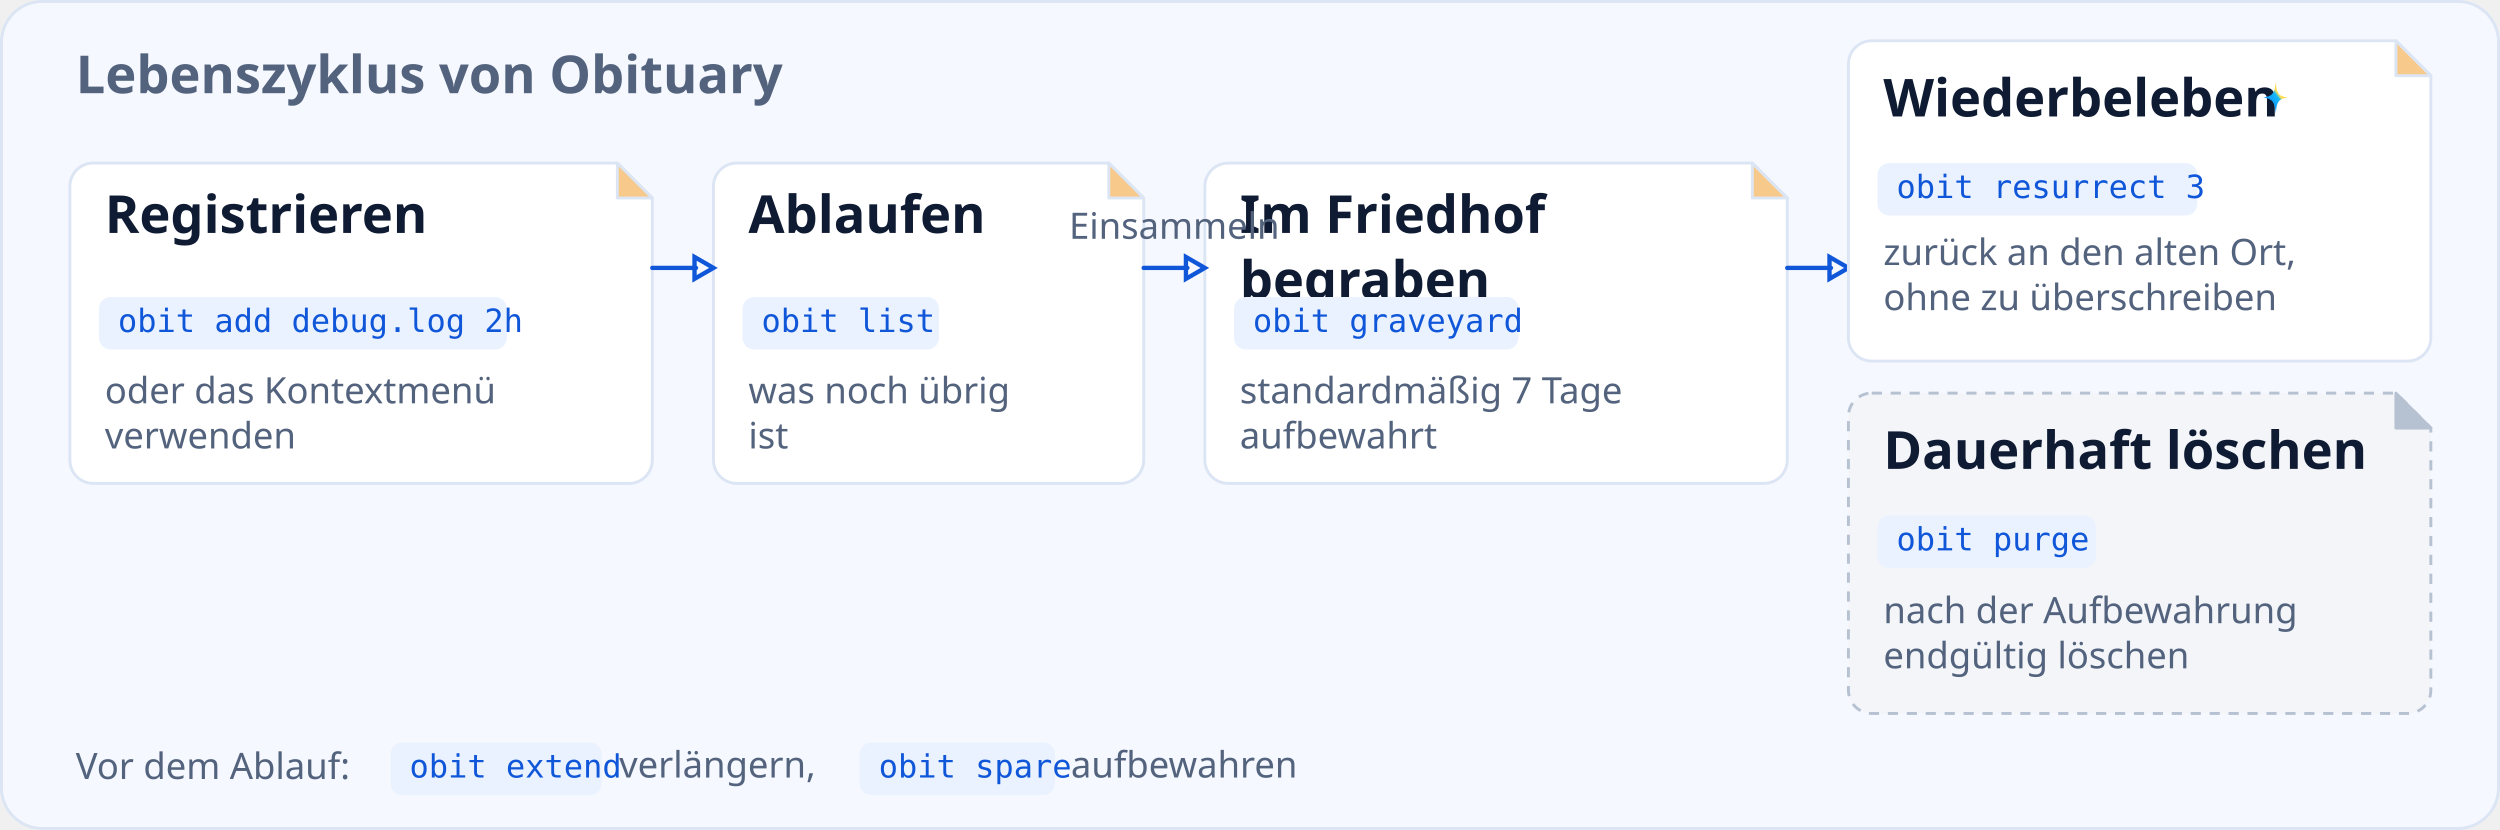
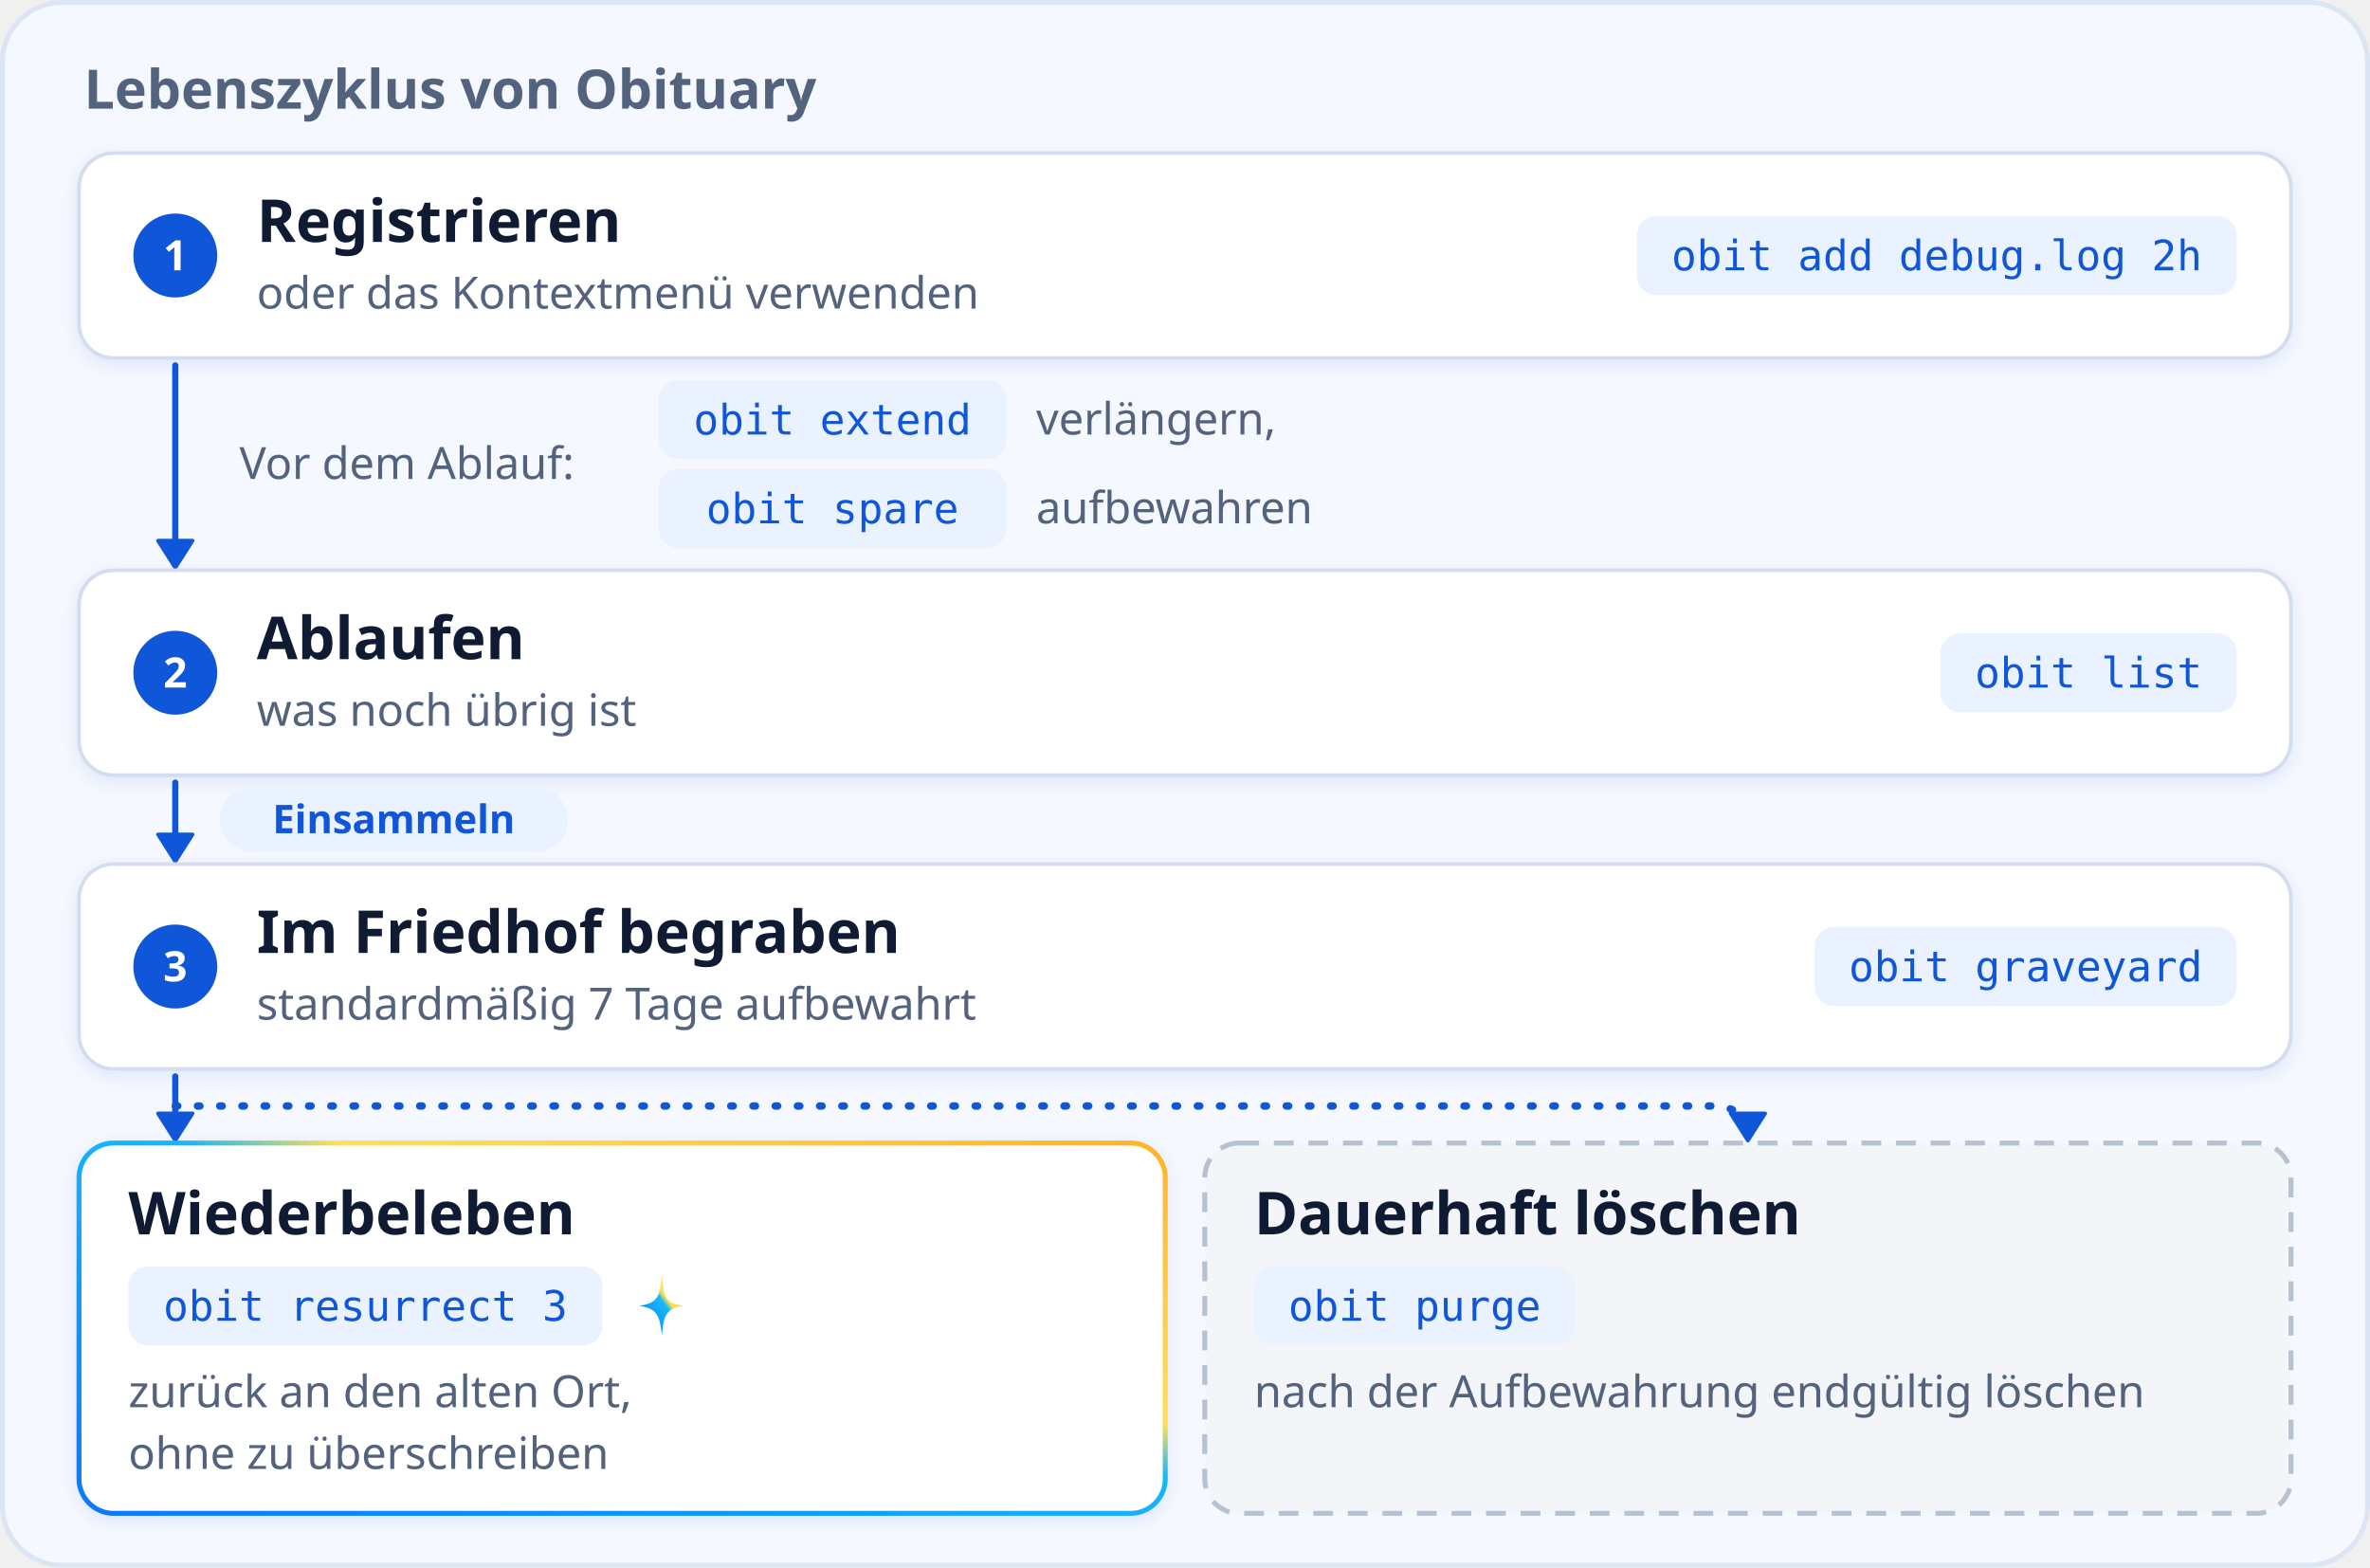
- <svg xmlns="http://www.w3.org/2000/svg" width="1717" height="570" viewBox="0 0 1717 570" role="img" aria-labelledby="title desc">
+ <svg xmlns="http://www.w3.org/2000/svg" width="960" height="635" viewBox="0 0 960 635" role="img" aria-labelledby="title desc">
  <defs>
    <linearGradient id="spark" x1="0" y1="1" x2="1" y2="0">
      <stop stop-color="#0876FF" />
      <stop offset=".55" stop-color="#16B8FA" />
      <stop offset=".62" stop-color="#FFE052" />
      <stop offset="1" stop-color="#FFB329" />
    </linearGradient>
+     <filter id="shadow" x="-4%" y="-12%" width="108%" height="132%">
+       <feDropShadow dx="0" dy="2" stdDeviation="3" flood-color="#0F56D9" flood-opacity="0.1" />
+     </filter>
  </defs>
-   <rect x="1" y="1" width="1715" height="568" rx="28" fill="#F5F8FE" stroke="#DCE5F4" stroke-width="2" />
-   <g font-family="-apple-system, BlinkMacSystemFont, 'Segoe UI', 'Noto Sans', 'Noto Sans CJK SC', 'Noto Sans CJK TC', 'Noto Sans JP', 'Noto Sans KR', 'Noto Sans Cyrillic', 'Microsoft YaHei', 'PingFang SC', 'Hiragino Sans', 'Malgun Gothic', sans-serif">
-     <text x="52" y="64" font-family="-apple-system, BlinkMacSystemFont, 'Segoe UI', 'Noto Sans', 'Noto Sans CJK SC', 'Noto Sans CJK TC', 'Noto Sans JP', 'Noto Sans KR', 'Noto Sans Cyrillic', 'Microsoft YaHei', 'PingFang SC', 'Hiragino Sans', 'Malgun Gothic', sans-serif" font-size="36.0" fill="#53637D" font-weight="600" id="section">Lebenszyklus von Obituary</text>
-     <path d="M64 112H424L448 136V316A16 16 0 0 1 432 332H64A16 16 0 0 1 48 316V128A16 16 0 0 1 64 112Z" fill="#FFFFFF" stroke="#DCE5F4" stroke-width="2" />
-     <path d="M424 112V136H448Z" fill="#F7C98B" stroke="#DCE5F4" stroke-width="2" stroke-linejoin="round" />
-     <text x="72" y="160" font-family="-apple-system, BlinkMacSystemFont, 'Segoe UI', 'Noto Sans', 'Noto Sans CJK SC', 'Noto Sans CJK TC', 'Noto Sans JP', 'Noto Sans KR', 'Noto Sans Cyrillic', 'Microsoft YaHei', 'PingFang SC', 'Hiragino Sans', 'Malgun Gothic', sans-serif" font-size="36.0" fill="#0F1B33" font-weight="700" id="register">Registrieren</text>
-     <rect x="68" y="204" width="280.1" height="36" rx="8" fill="#EAF2FF" />
-     <text x="81" y="228" font-family="ui-monospace, 'Cascadia Code', 'SF Mono', Consolas, monospace" font-size="22.0" fill="#0F56D9">obit add debug.log 2h</text>
-     <text x="72" y="277" font-family="-apple-system, BlinkMacSystemFont, 'Segoe UI', 'Noto Sans', 'Noto Sans CJK SC', 'Noto Sans CJK TC', 'Noto Sans JP', 'Noto Sans KR', 'Noto Sans Cyrillic', 'Microsoft YaHei', 'PingFang SC', 'Hiragino Sans', 'Malgun Gothic', sans-serif" font-size="25.0" fill="#53637D" id="register_note">oder das Kontextmenü</text>
-     <text x="72" y="308" font-family="-apple-system, BlinkMacSystemFont, 'Segoe UI', 'Noto Sans', 'Noto Sans CJK SC', 'Noto Sans CJK TC', 'Noto Sans JP', 'Noto Sans KR', 'Noto Sans Cyrillic', 'Microsoft YaHei', 'PingFang SC', 'Hiragino Sans', 'Malgun Gothic', sans-serif" font-size="25.0" fill="#53637D" id="register_note">verwenden</text>
-     <path d="M506 112H761.5L785.5 136V316A16 16 0 0 1 769.5 332H506A16 16 0 0 1 490 316V128A16 16 0 0 1 506 112Z" fill="#FFFFFF" stroke="#DCE5F4" stroke-width="2" />
-     <path d="M761.5 112V136H785.5Z" fill="#F7C98B" stroke="#DCE5F4" stroke-width="2" stroke-linejoin="round" />
-     <text x="514" y="160" font-family="-apple-system, BlinkMacSystemFont, 'Segoe UI', 'Noto Sans', 'Noto Sans CJK SC', 'Noto Sans CJK TC', 'Noto Sans JP', 'Noto Sans KR', 'Noto Sans Cyrillic', 'Microsoft YaHei', 'PingFang SC', 'Hiragino Sans', 'Malgun Gothic', sans-serif" font-size="36.0" fill="#0F1B33" font-weight="700" id="expire">Ablaufen</text>
-     <rect x="510" y="204" width="134.9" height="36" rx="8" fill="#EAF2FF" />
-     <text x="523" y="228" font-family="ui-monospace, 'Cascadia Code', 'SF Mono', Consolas, monospace" font-size="22.0" fill="#0F56D9">obit list</text>
-     <text x="514" y="277" font-family="-apple-system, BlinkMacSystemFont, 'Segoe UI', 'Noto Sans', 'Noto Sans CJK SC', 'Noto Sans CJK TC', 'Noto Sans JP', 'Noto Sans KR', 'Noto Sans Cyrillic', 'Microsoft YaHei', 'PingFang SC', 'Hiragino Sans', 'Malgun Gothic', sans-serif" font-size="25.0" fill="#53637D" id="expire_note">was noch übrig</text>
-     <text x="514" y="308" font-family="-apple-system, BlinkMacSystemFont, 'Segoe UI', 'Noto Sans', 'Noto Sans CJK SC', 'Noto Sans CJK TC', 'Noto Sans JP', 'Noto Sans KR', 'Noto Sans Cyrillic', 'Microsoft YaHei', 'PingFang SC', 'Hiragino Sans', 'Malgun Gothic', sans-serif" font-size="25.0" fill="#53637D" id="expire_note">ist</text>
-     <path d="M843.5 112H1203.5L1227.5 136V316A16 16 0 0 1 1211.5 332H843.5A16 16 0 0 1 827.5 316V128A16 16 0 0 1 843.5 112Z" fill="#FFFFFF" stroke="#DCE5F4" stroke-width="2" />
-     <path d="M1203.5 112V136H1227.5Z" fill="#F7C98B" stroke="#DCE5F4" stroke-width="2" stroke-linejoin="round" />
-     <text x="851.5" y="160" font-family="-apple-system, BlinkMacSystemFont, 'Segoe UI', 'Noto Sans', 'Noto Sans CJK SC', 'Noto Sans CJK TC', 'Noto Sans JP', 'Noto Sans KR', 'Noto Sans Cyrillic', 'Microsoft YaHei', 'PingFang SC', 'Hiragino Sans', 'Malgun Gothic', sans-serif" font-size="36.0" fill="#0F1B33" font-weight="700" id="bury">Im Friedhof</text>
-     <text x="851.5" y="205" font-family="-apple-system, BlinkMacSystemFont, 'Segoe UI', 'Noto Sans', 'Noto Sans CJK SC', 'Noto Sans CJK TC', 'Noto Sans JP', 'Noto Sans KR', 'Noto Sans Cyrillic', 'Microsoft YaHei', 'PingFang SC', 'Hiragino Sans', 'Malgun Gothic', sans-serif" font-size="36.0" fill="#0F1B33" font-weight="700" id="bury">begraben</text>
-     <rect x="847.5" y="204" width="195.4" height="36" rx="8" fill="#EAF2FF" />
-     <text x="860.5" y="228" font-family="ui-monospace, 'Cascadia Code', 'SF Mono', Consolas, monospace" font-size="22.0" fill="#0F56D9">obit graveyard</text>
-     <text x="851.5" y="277" font-family="-apple-system, BlinkMacSystemFont, 'Segoe UI', 'Noto Sans', 'Noto Sans CJK SC', 'Noto Sans CJK TC', 'Noto Sans JP', 'Noto Sans KR', 'Noto Sans Cyrillic', 'Microsoft YaHei', 'PingFang SC', 'Hiragino Sans', 'Malgun Gothic', sans-serif" font-size="25.0" fill="#53637D" id="bury_note">standardmäßig 7 Tage</text>
-     <text x="851.5" y="308" font-family="-apple-system, BlinkMacSystemFont, 'Segoe UI', 'Noto Sans', 'Noto Sans CJK SC', 'Noto Sans CJK TC', 'Noto Sans JP', 'Noto Sans KR', 'Noto Sans Cyrillic', 'Microsoft YaHei', 'PingFang SC', 'Hiragino Sans', 'Malgun Gothic', sans-serif" font-size="25.0" fill="#53637D" id="bury_note">aufbewahrt</text>
-     <path d="M448 184H478M490 184l-13 -7.5v15Z" stroke="#0F56D9" stroke-width="3" stroke-linecap="round" fill="none" />
-     <path d="M785.5 184H815.5M827.5 184l-13 -7.5v15Z" stroke="#0F56D9" stroke-width="3" stroke-linecap="round" fill="none" />
-     <text x="806.5" y="164.0" font-family="-apple-system, BlinkMacSystemFont, 'Segoe UI', 'Noto Sans', 'Noto Sans CJK SC', 'Noto Sans CJK TC', 'Noto Sans JP', 'Noto Sans KR', 'Noto Sans Cyrillic', 'Microsoft YaHei', 'PingFang SC', 'Hiragino Sans', 'Malgun Gothic', sans-serif" font-size="25.0" fill="#53637D" text-anchor="middle">Einsammeln</text>
-     <path d="M1227.5 184H1257.5M1269.5 184l-13 -7.5v15Z" stroke="#0F56D9" stroke-width="3" stroke-linecap="round" fill="none" />
-     <path d="M1285.5 28H1645.5L1669.5 52V232A16 16 0 0 1 1653.5 248H1285.5A16 16 0 0 1 1269.5 232V44A16 16 0 0 1 1285.5 28Z" fill="#FFFFFF" stroke="#DCE5F4" stroke-width="2" />
-     <path d="M1645.5 28V52H1669.5Z" fill="#F7C98B" stroke="#DCE5F4" stroke-width="2" stroke-linejoin="round" />
-     <text x="1293.5" y="80" font-family="-apple-system, BlinkMacSystemFont, 'Segoe UI', 'Noto Sans', 'Noto Sans CJK SC', 'Noto Sans CJK TC', 'Noto Sans JP', 'Noto Sans KR', 'Noto Sans Cyrillic', 'Microsoft YaHei', 'PingFang SC', 'Hiragino Sans', 'Malgun Gothic', sans-serif" font-size="36.0" fill="#0F1B33" font-weight="700" id="resurrect">Wiederbeleben</text>
-     <path id="resurrect-star" d="M17.6 9.4c.3 5.3 1.2 6.5 5.2 7-4 .6-4.9 2-5.2 7.1-.6-5.1-1.3-6.4-5.5-7.1 4.2-.6 4.9-1.8 5.5-7Z" fill="url(#spark)" transform="translate(1562.9 67) scale(1.55) translate(-17.5 -16.45)" />
-     <rect x="1289.5" y="112" width="219.6" height="36" rx="8" fill="#EAF2FF" />
-     <text x="1302.5" y="136" font-family="ui-monospace, 'Cascadia Code', 'SF Mono', Consolas, monospace" font-size="22.0" fill="#0F56D9">obit resurrect 3</text>
-     <text x="1293.5" y="182" font-family="-apple-system, BlinkMacSystemFont, 'Segoe UI', 'Noto Sans', 'Noto Sans CJK SC', 'Noto Sans CJK TC', 'Noto Sans JP', 'Noto Sans KR', 'Noto Sans Cyrillic', 'Microsoft YaHei', 'PingFang SC', 'Hiragino Sans', 'Malgun Gothic', sans-serif" font-size="25.0" fill="#53637D" id="resurrect-note">zurück an den alten Ort,</text>
-     <text x="1293.5" y="213" font-family="-apple-system, BlinkMacSystemFont, 'Segoe UI', 'Noto Sans', 'Noto Sans CJK SC', 'Noto Sans CJK TC', 'Noto Sans JP', 'Noto Sans KR', 'Noto Sans Cyrillic', 'Microsoft YaHei', 'PingFang SC', 'Hiragino Sans', 'Malgun Gothic', sans-serif" font-size="25.0" fill="#53637D" id="resurrect-note">ohne zu überschreiben</text>
-     <path d="M1285.5 270H1645.5L1669.5 294V474A16 16 0 0 1 1653.5 490H1285.5A16 16 0 0 1 1269.5 474V286A16 16 0 0 1 1285.5 270Z" fill="#F3F5F9" stroke="#B6C1D2" stroke-width="2" stroke-dasharray="7 6" />
-     <path d="M1645.5 270V294H1669.5Z" fill="#B6C1D2" stroke="#B6C1D2" stroke-width="2" stroke-linejoin="round" />
-     <text x="1293.5" y="322" font-family="-apple-system, BlinkMacSystemFont, 'Segoe UI', 'Noto Sans', 'Noto Sans CJK SC', 'Noto Sans CJK TC', 'Noto Sans JP', 'Noto Sans KR', 'Noto Sans Cyrillic', 'Microsoft YaHei', 'PingFang SC', 'Hiragino Sans', 'Malgun Gothic', sans-serif" font-size="36.0" fill="#0F1B33" font-weight="700" id="purge">Dauerhaft löschen</text>
-     <rect x="1289.5" y="354" width="150" height="36" rx="8" fill="#EAF2FF" />
-     <text x="1302.5" y="378" font-family="ui-monospace, 'Cascadia Code', 'SF Mono', Consolas, monospace" font-size="22.0" fill="#0F56D9">obit purge</text>
-     <text x="1293.5" y="428" font-family="-apple-system, BlinkMacSystemFont, 'Segoe UI', 'Noto Sans', 'Noto Sans CJK SC', 'Noto Sans CJK TC', 'Noto Sans JP', 'Noto Sans KR', 'Noto Sans Cyrillic', 'Microsoft YaHei', 'PingFang SC', 'Hiragino Sans', 'Malgun Gothic', sans-serif" font-size="25.0" fill="#53637D" id="purge-note">nach der Aufbewahrung</text>
-     <text x="1293.5" y="459" font-family="-apple-system, BlinkMacSystemFont, 'Segoe UI', 'Noto Sans', 'Noto Sans CJK SC', 'Noto Sans CJK TC', 'Noto Sans JP', 'Noto Sans KR', 'Noto Sans Cyrillic', 'Microsoft YaHei', 'PingFang SC', 'Hiragino Sans', 'Malgun Gothic', sans-serif" font-size="25.0" fill="#53637D" id="purge-note">endgültig löschen</text>
-     <text x="52" y="535" font-family="-apple-system, BlinkMacSystemFont, 'Segoe UI', 'Noto Sans', 'Noto Sans CJK SC', 'Noto Sans CJK TC', 'Noto Sans JP', 'Noto Sans KR', 'Noto Sans Cyrillic', 'Microsoft YaHei', 'PingFang SC', 'Hiragino Sans', 'Malgun Gothic', sans-serif" font-size="25.0" fill="#53637D" id="before">Vor dem Ablauf:</text>
-     <rect x="268.25" y="510" width="145" height="36" rx="8" fill="#EAF2FF" />
-     <text x="281.25" y="534" font-family="ui-monospace, 'Cascadia Code', 'SF Mono', Consolas, monospace" font-size="22.0" fill="#0F56D9">obit extend</text>
-     <text x="425.25" y="534" font-family="-apple-system, BlinkMacSystemFont, 'Segoe UI', 'Noto Sans', 'Noto Sans CJK SC', 'Noto Sans CJK TC', 'Noto Sans JP', 'Noto Sans KR', 'Noto Sans Cyrillic', 'Microsoft YaHei', 'PingFang SC', 'Hiragino Sans', 'Malgun Gothic', sans-serif" font-size="25.0" fill="#53637D" id="extend-note">verlängern,</text>
-     <rect x="590.5" y="510" width="134" height="36" rx="8" fill="#EAF2FF" />
-     <text x="603.5" y="534" font-family="ui-monospace, 'Cascadia Code', 'SF Mono', Consolas, monospace" font-size="22.0" fill="#0F56D9">obit spare</text>
-     <text x="735.5" y="534" font-family="-apple-system, BlinkMacSystemFont, 'Segoe UI', 'Noto Sans', 'Noto Sans CJK SC', 'Noto Sans CJK TC', 'Noto Sans JP', 'Noto Sans KR', 'Noto Sans Cyrillic', 'Microsoft YaHei', 'PingFang SC', 'Hiragino Sans', 'Malgun Gothic', sans-serif" font-size="25.0" fill="#53637D" id="spare-note">aufbewahren</text>
-   </g>
+   <rect data-role="bg" x="1" y="1" width="958" height="633" rx="24" fill="#F5F8FE" stroke="#DCE5F4" stroke-width="2" />
+   <text x="34" y="44" font-family="-apple-system, BlinkMacSystemFont, 'Segoe UI', 'Noto Sans', 'Noto Sans CJK SC', 'Noto Sans CJK TC', 'Noto Sans JP', 'Noto Sans KR', 'Noto Sans Cyrillic', 'Microsoft YaHei', 'PingFang SC', 'Hiragino Sans', 'Malgun Gothic', sans-serif" font-size="22" fill="#53637D" font-weight="700" data-t="heading" data-k="title" data-g="title">Lebenszyklus von Obituary</text>
+   <rect data-role="card" x="32" y="62" width="896" height="83" rx="14" fill="#FFFFFF" stroke="#D3DDEE" stroke-width="1.5" filter="url(#shadow)" />
+   <circle data-role="badge" cx="71" cy="103.5" r="17" fill="#0F56D9" />
+   <text x="71" y="109.5" font-family="-apple-system, BlinkMacSystemFont, 'Segoe UI', 'Noto Sans', 'Noto Sans CJK SC', 'Noto Sans CJK TC', 'Noto Sans JP', 'Noto Sans KR', 'Noto Sans Cyrillic', 'Microsoft YaHei', 'PingFang SC', 'Hiragino Sans', 'Malgun Gothic', sans-serif" font-size="17" fill="#FFFFFF" font-weight="700" text-anchor="middle" data-t="number">1</text>
+   <text x="104" y="98" font-family="-apple-system, BlinkMacSystemFont, 'Segoe UI', 'Noto Sans', 'Noto Sans CJK SC', 'Noto Sans CJK TC', 'Noto Sans JP', 'Noto Sans KR', 'Noto Sans Cyrillic', 'Microsoft YaHei', 'PingFang SC', 'Hiragino Sans', 'Malgun Gothic', sans-serif" font-size="24" fill="#0F1B33" font-weight="700" data-t="title" data-k="register" data-g="register">Registrieren</text>
+   <text x="104" y="125" font-family="-apple-system, BlinkMacSystemFont, 'Segoe UI', 'Noto Sans', 'Noto Sans CJK SC', 'Noto Sans CJK TC', 'Noto Sans JP', 'Noto Sans KR', 'Noto Sans Cyrillic', 'Microsoft YaHei', 'PingFang SC', 'Hiragino Sans', 'Malgun Gothic', sans-serif" font-size="18" fill="#53637D" data-t="note" data-k="register_note" data-g="register_note">oder das Kontextmenü verwenden</text>
+   <rect data-role="chip" x="663" y="87.5" width="243" height="32" rx="8" fill="#EAF2FF" data-in="card" />
+   <text x="784.5" y="109.5" font-family="ui-monospace, 'Cascadia Code', 'SF Mono', Consolas, monospace" font-size="17" fill="#0F56D9" text-anchor="middle" data-t="code">obit add debug.log 2h</text>
+   <path data-role="arrow" d="M71 148V221" fill="none" stroke="#0F56D9" stroke-width="2.5" stroke-linecap="round" />
+   <path data-role="arrow" d="M64 219L71 230L78 219Z" fill="#0F56D9" stroke="#0F56D9" stroke-width="1.5" stroke-linejoin="round" />
+   <text x="97" y="194" font-family="-apple-system, BlinkMacSystemFont, 'Segoe UI', 'Noto Sans', 'Noto Sans CJK SC', 'Noto Sans CJK TC', 'Noto Sans JP', 'Noto Sans KR', 'Noto Sans Cyrillic', 'Microsoft YaHei', 'PingFang SC', 'Hiragino Sans', 'Malgun Gothic', sans-serif" font-size="18" fill="#53637D" data-t="note" data-k="before" data-g="before">Vor dem Ablauf:</text>
+   <rect data-role="chip" x="266.7" y="154" width="141" height="32" rx="8" fill="#EAF2FF" data-in="gap" />
+   <text x="337.2" y="176" font-family="ui-monospace, 'Cascadia Code', 'SF Mono', Consolas, monospace" font-size="17" fill="#0F56D9" text-anchor="middle" data-t="code">obit extend</text>
+   <text x="419.7" y="176" font-family="-apple-system, BlinkMacSystemFont, 'Segoe UI', 'Noto Sans', 'Noto Sans CJK SC', 'Noto Sans CJK TC', 'Noto Sans JP', 'Noto Sans KR', 'Noto Sans Cyrillic', 'Microsoft YaHei', 'PingFang SC', 'Hiragino Sans', 'Malgun Gothic', sans-serif" font-size="18" fill="#53637D" data-t="note" data-k="extend_note" data-g="extend_note">verlängern,</text>
+   <rect data-role="chip" x="266.7" y="190" width="141" height="32" rx="8" fill="#EAF2FF" data-in="gap" />
+   <text x="337.2" y="212" font-family="ui-monospace, 'Cascadia Code', 'SF Mono', Consolas, monospace" font-size="17" fill="#0F56D9" text-anchor="middle" data-t="code">obit spare</text>
+   <text x="419.7" y="212" font-family="-apple-system, BlinkMacSystemFont, 'Segoe UI', 'Noto Sans', 'Noto Sans CJK SC', 'Noto Sans CJK TC', 'Noto Sans JP', 'Noto Sans KR', 'Noto Sans Cyrillic', 'Microsoft YaHei', 'PingFang SC', 'Hiragino Sans', 'Malgun Gothic', sans-serif" font-size="18" fill="#53637D" data-t="note" data-k="spare_note" data-g="spare_note">aufbewahren</text>
+   <rect data-role="card" x="32" y="231" width="896" height="83" rx="14" fill="#FFFFFF" stroke="#D3DDEE" stroke-width="1.5" filter="url(#shadow)" />
+   <circle data-role="badge" cx="71" cy="272.5" r="17" fill="#0F56D9" />
+   <text x="71" y="278.5" font-family="-apple-system, BlinkMacSystemFont, 'Segoe UI', 'Noto Sans', 'Noto Sans CJK SC', 'Noto Sans CJK TC', 'Noto Sans JP', 'Noto Sans KR', 'Noto Sans Cyrillic', 'Microsoft YaHei', 'PingFang SC', 'Hiragino Sans', 'Malgun Gothic', sans-serif" font-size="17" fill="#FFFFFF" font-weight="700" text-anchor="middle" data-t="number">2</text>
+   <text x="104" y="267" font-family="-apple-system, BlinkMacSystemFont, 'Segoe UI', 'Noto Sans', 'Noto Sans CJK SC', 'Noto Sans CJK TC', 'Noto Sans JP', 'Noto Sans KR', 'Noto Sans Cyrillic', 'Microsoft YaHei', 'PingFang SC', 'Hiragino Sans', 'Malgun Gothic', sans-serif" font-size="24" fill="#0F1B33" font-weight="700" data-t="title" data-k="expire" data-g="expire">Ablaufen</text>
+   <text x="104" y="294" font-family="-apple-system, BlinkMacSystemFont, 'Segoe UI', 'Noto Sans', 'Noto Sans CJK SC', 'Noto Sans CJK TC', 'Noto Sans JP', 'Noto Sans KR', 'Noto Sans Cyrillic', 'Microsoft YaHei', 'PingFang SC', 'Hiragino Sans', 'Malgun Gothic', sans-serif" font-size="18" fill="#53637D" data-t="note" data-k="expire_note" data-g="expire_note">was noch übrig ist</text>
+   <rect data-role="chip" x="786" y="256.5" width="120" height="32" rx="8" fill="#EAF2FF" data-in="card" />
+   <text x="846" y="278.5" font-family="ui-monospace, 'Cascadia Code', 'SF Mono', Consolas, monospace" font-size="17" fill="#0F56D9" text-anchor="middle" data-t="code">obit list</text>
+   <path data-role="arrow" d="M71 317V340" fill="none" stroke="#0F56D9" stroke-width="2.5" stroke-linecap="round" />
+   <path data-role="arrow" d="M64 338L71 349L78 338Z" fill="#0F56D9" stroke="#0F56D9" stroke-width="1.5" stroke-linejoin="round" />
+   <rect data-role="pill" x="89" y="319" width="141" height="26" rx="13" fill="#EAF2FF" />
+   <text x="159.5" y="337.5" font-family="-apple-system, BlinkMacSystemFont, 'Segoe UI', 'Noto Sans', 'Noto Sans CJK SC', 'Noto Sans CJK TC', 'Noto Sans JP', 'Noto Sans KR', 'Noto Sans Cyrillic', 'Microsoft YaHei', 'PingFang SC', 'Hiragino Sans', 'Malgun Gothic', sans-serif" font-size="16" fill="#0F56D9" font-weight="600" text-anchor="middle" data-t="caption" data-k="reap" data-g="reap">Einsammeln</text>
+   <rect data-role="card" x="32" y="350" width="896" height="83" rx="14" fill="#FFFFFF" stroke="#D3DDEE" stroke-width="1.5" filter="url(#shadow)" />
+   <circle data-role="badge" cx="71" cy="391.5" r="17" fill="#0F56D9" />
+   <text x="71" y="397.5" font-family="-apple-system, BlinkMacSystemFont, 'Segoe UI', 'Noto Sans', 'Noto Sans CJK SC', 'Noto Sans CJK TC', 'Noto Sans JP', 'Noto Sans KR', 'Noto Sans Cyrillic', 'Microsoft YaHei', 'PingFang SC', 'Hiragino Sans', 'Malgun Gothic', sans-serif" font-size="17" fill="#FFFFFF" font-weight="700" text-anchor="middle" data-t="number">3</text>
+   <text x="104" y="386" font-family="-apple-system, BlinkMacSystemFont, 'Segoe UI', 'Noto Sans', 'Noto Sans CJK SC', 'Noto Sans CJK TC', 'Noto Sans JP', 'Noto Sans KR', 'Noto Sans Cyrillic', 'Microsoft YaHei', 'PingFang SC', 'Hiragino Sans', 'Malgun Gothic', sans-serif" font-size="24" fill="#0F1B33" font-weight="700" data-t="title" data-k="bury" data-g="bury">Im Friedhof begraben</text>
+   <text x="104" y="413" font-family="-apple-system, BlinkMacSystemFont, 'Segoe UI', 'Noto Sans', 'Noto Sans CJK SC', 'Noto Sans CJK TC', 'Noto Sans JP', 'Noto Sans KR', 'Noto Sans Cyrillic', 'Microsoft YaHei', 'PingFang SC', 'Hiragino Sans', 'Malgun Gothic', sans-serif" font-size="18" fill="#53637D" data-t="note" data-k="bury_note" data-g="bury_note">standardmäßig 7 Tage aufbewahrt</text>
+   <rect data-role="chip" x="735" y="375.5" width="171" height="32" rx="8" fill="#EAF2FF" data-in="card" />
+   <text x="820.5" y="397.5" font-family="ui-monospace, 'Cascadia Code', 'SF Mono', Consolas, monospace" font-size="17" fill="#0F56D9" text-anchor="middle" data-t="code">obit graveyard</text>
+   <path data-role="arrow" d="M71 436V453" fill="none" stroke="#0F56D9" stroke-width="2.5" stroke-linecap="round" />
+   <path data-role="arrow" d="M64 451L71 462L78 451Z" fill="#0F56D9" stroke="#0F56D9" stroke-width="1.5" stroke-linejoin="round" />
+   <path data-role="arrow" d="M71 448H694Q708 448 708 462V453" fill="none" stroke="#0F56D9" stroke-width="3" stroke-linecap="round" stroke-dasharray="1 8" />
+   <path data-role="arrow" d="M701 451L708 462L715 451Z" fill="#0F56D9" stroke="#0F56D9" stroke-width="1.5" stroke-linejoin="round" />
+   <rect data-role="card" x="32" y="463" width="440" height="150" rx="14" fill="#FFFFFF" stroke="url(#spark)" stroke-width="2" filter="url(#shadow)" />
+   <text x="52" y="500" font-family="-apple-system, BlinkMacSystemFont, 'Segoe UI', 'Noto Sans', 'Noto Sans CJK SC', 'Noto Sans CJK TC', 'Noto Sans JP', 'Noto Sans KR', 'Noto Sans Cyrillic', 'Microsoft YaHei', 'PingFang SC', 'Hiragino Sans', 'Malgun Gothic', sans-serif" font-size="24" fill="#0F1B33" font-weight="700" data-t="title" data-k="resurrect" data-g="resurrect">Wiederbeleben</text>
+   <path id="resurrect-star" data-role="icon" d="M17.6 9.4c.3 5.3 1.2 6.5 5.2 7-4 .6-4.9 2-5.2 7.1-.6-5.1-1.3-6.4-5.5-7.1 4.2-.6 4.9-1.8 5.5-7Z" fill="url(#spark)" transform="translate(268 529) scale(1.7) translate(-17.5 -16.45)" />
+   <rect data-role="chip" x="52" y="513" width="192" height="32" rx="8" fill="#EAF2FF" data-in="card" />
+   <text x="148" y="535" font-family="ui-monospace, 'Cascadia Code', 'SF Mono', Consolas, monospace" font-size="17" fill="#0F56D9" text-anchor="middle" data-t="code">obit resurrect 3</text>
+   <text x="52" y="570" font-family="-apple-system, BlinkMacSystemFont, 'Segoe UI', 'Noto Sans', 'Noto Sans CJK SC', 'Noto Sans CJK TC', 'Noto Sans JP', 'Noto Sans KR', 'Noto Sans Cyrillic', 'Microsoft YaHei', 'PingFang SC', 'Hiragino Sans', 'Malgun Gothic', sans-serif" font-size="18" fill="#53637D" data-t="note" data-k="resurrect_note" data-g="resurrect_note">zurück an den alten Ort,</text>
+   <text x="52" y="595" font-family="-apple-system, BlinkMacSystemFont, 'Segoe UI', 'Noto Sans', 'Noto Sans CJK SC', 'Noto Sans CJK TC', 'Noto Sans JP', 'Noto Sans KR', 'Noto Sans Cyrillic', 'Microsoft YaHei', 'PingFang SC', 'Hiragino Sans', 'Malgun Gothic', sans-serif" font-size="18" fill="#53637D" data-t="note" data-k="resurrect_note" data-g="resurrect_note">ohne zu überschreiben</text>
+   <rect data-role="card" x="488" y="463" width="440" height="150" rx="14" fill="#F3F5F9" stroke="#B6C1D2" stroke-width="2" stroke-dasharray="8 6" />
+   <text x="508" y="500" font-family="-apple-system, BlinkMacSystemFont, 'Segoe UI', 'Noto Sans', 'Noto Sans CJK SC', 'Noto Sans CJK TC', 'Noto Sans JP', 'Noto Sans KR', 'Noto Sans Cyrillic', 'Microsoft YaHei', 'PingFang SC', 'Hiragino Sans', 'Malgun Gothic', sans-serif" font-size="24" fill="#0F1B33" font-weight="700" data-t="title" data-k="purge" data-g="purge">Dauerhaft löschen</text>
+   <rect data-role="chip" x="508" y="513" width="130" height="32" rx="8" fill="#EAF2FF" data-in="card" />
+   <text x="573" y="535" font-family="ui-monospace, 'Cascadia Code', 'SF Mono', Consolas, monospace" font-size="17" fill="#0F56D9" text-anchor="middle" data-t="code">obit purge</text>
+   <text x="508" y="570" font-family="-apple-system, BlinkMacSystemFont, 'Segoe UI', 'Noto Sans', 'Noto Sans CJK SC', 'Noto Sans CJK TC', 'Noto Sans JP', 'Noto Sans KR', 'Noto Sans Cyrillic', 'Microsoft YaHei', 'PingFang SC', 'Hiragino Sans', 'Malgun Gothic', sans-serif" font-size="18" fill="#53637D" data-t="note" data-k="purge_note" data-g="purge_note">nach der Aufbewahrung endgültig löschen</text>
</svg>
